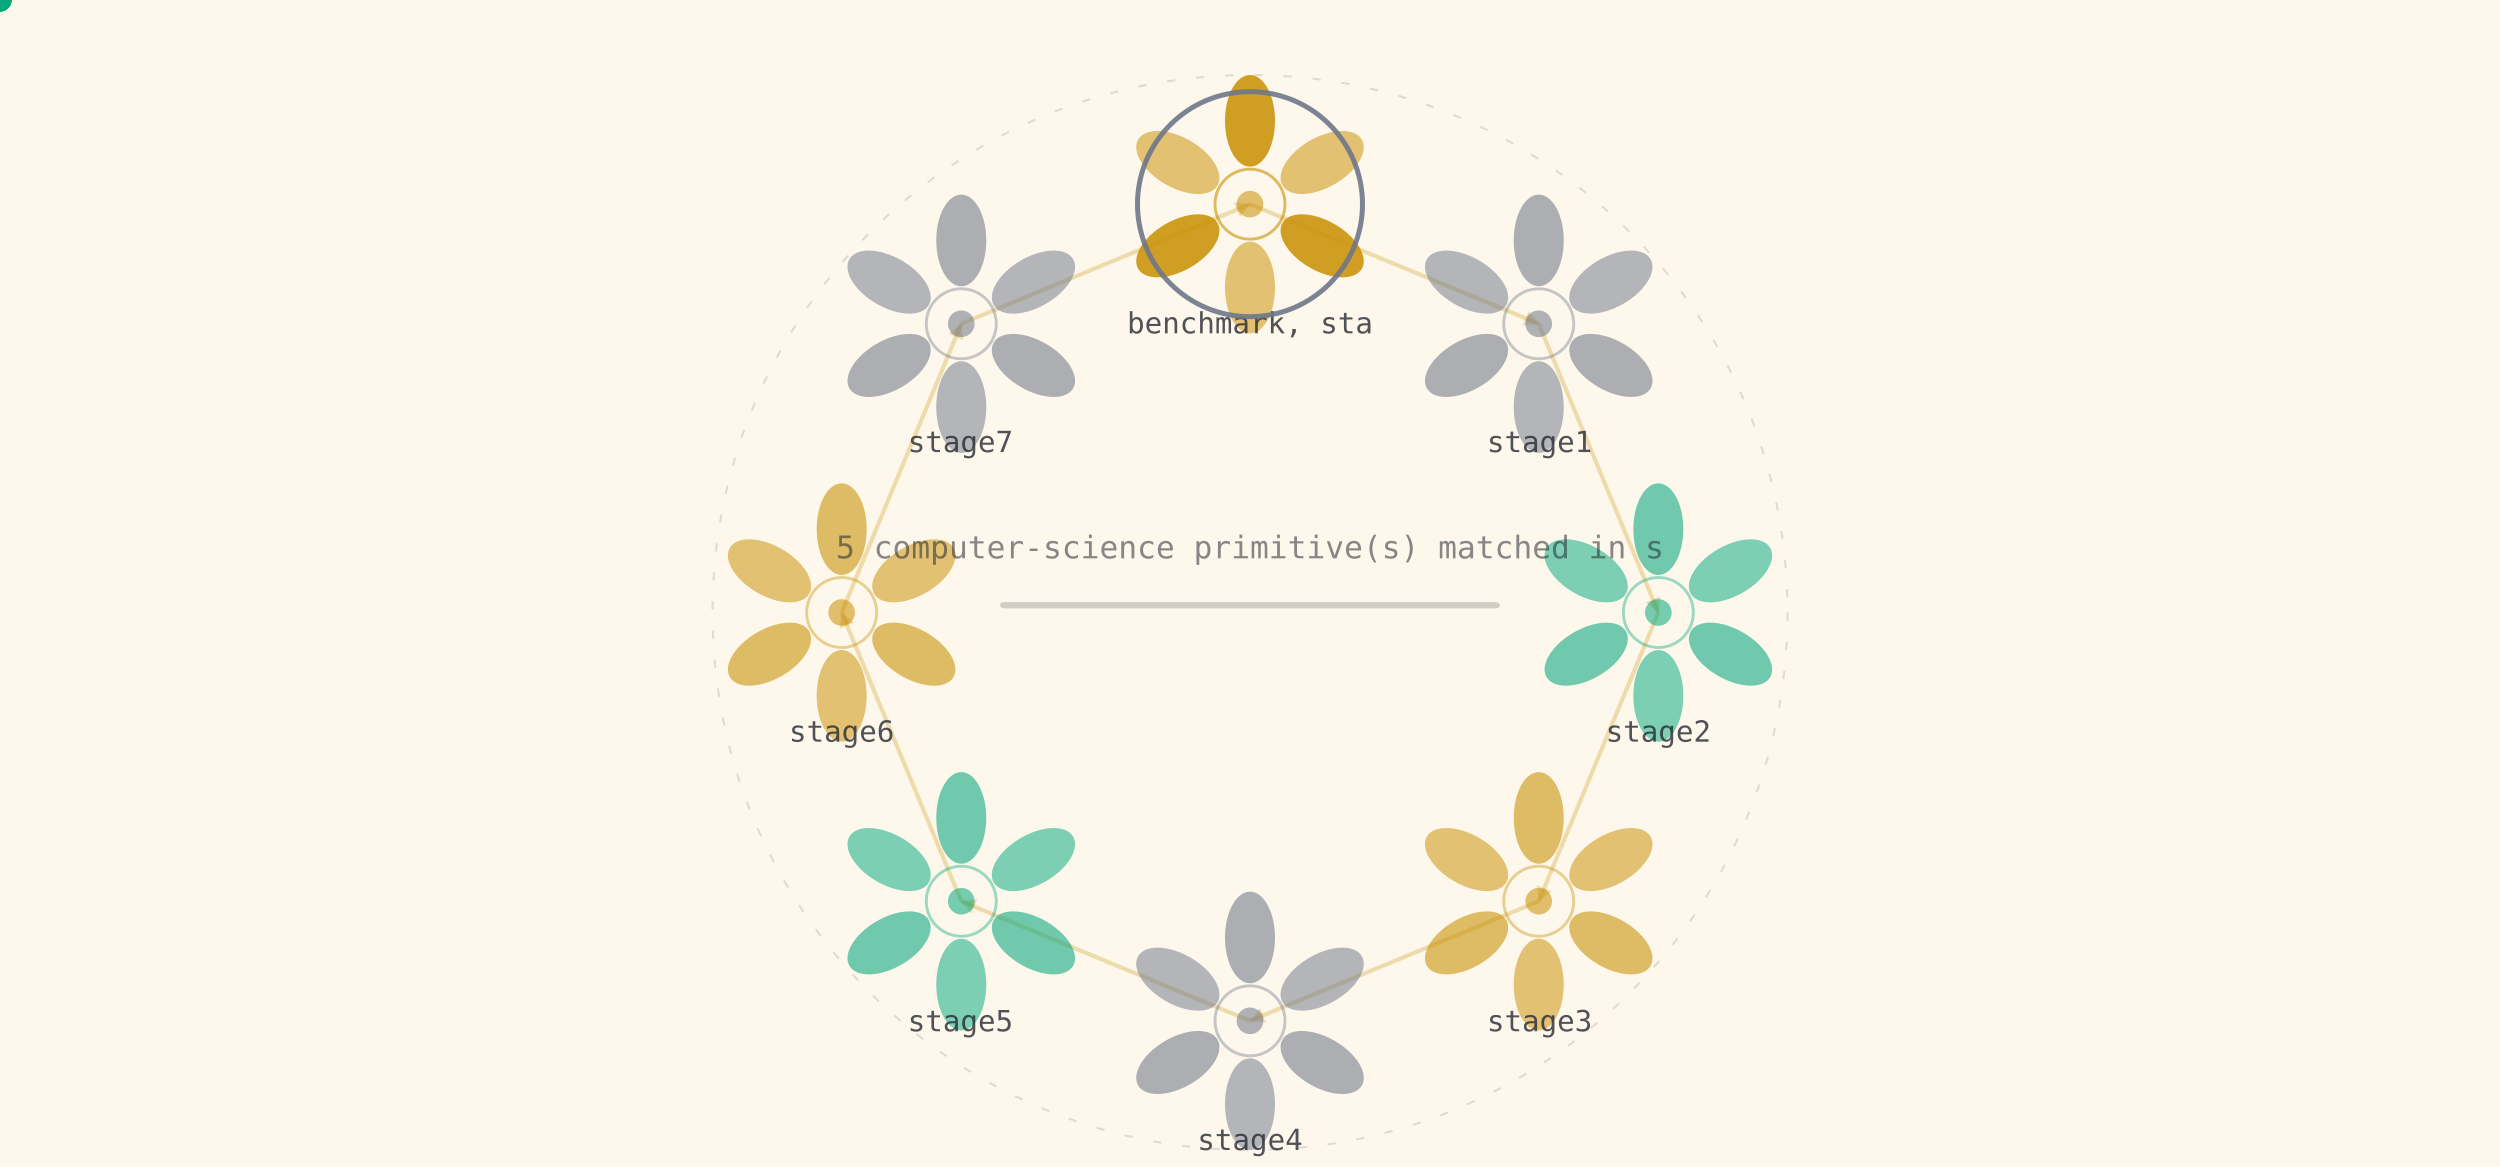
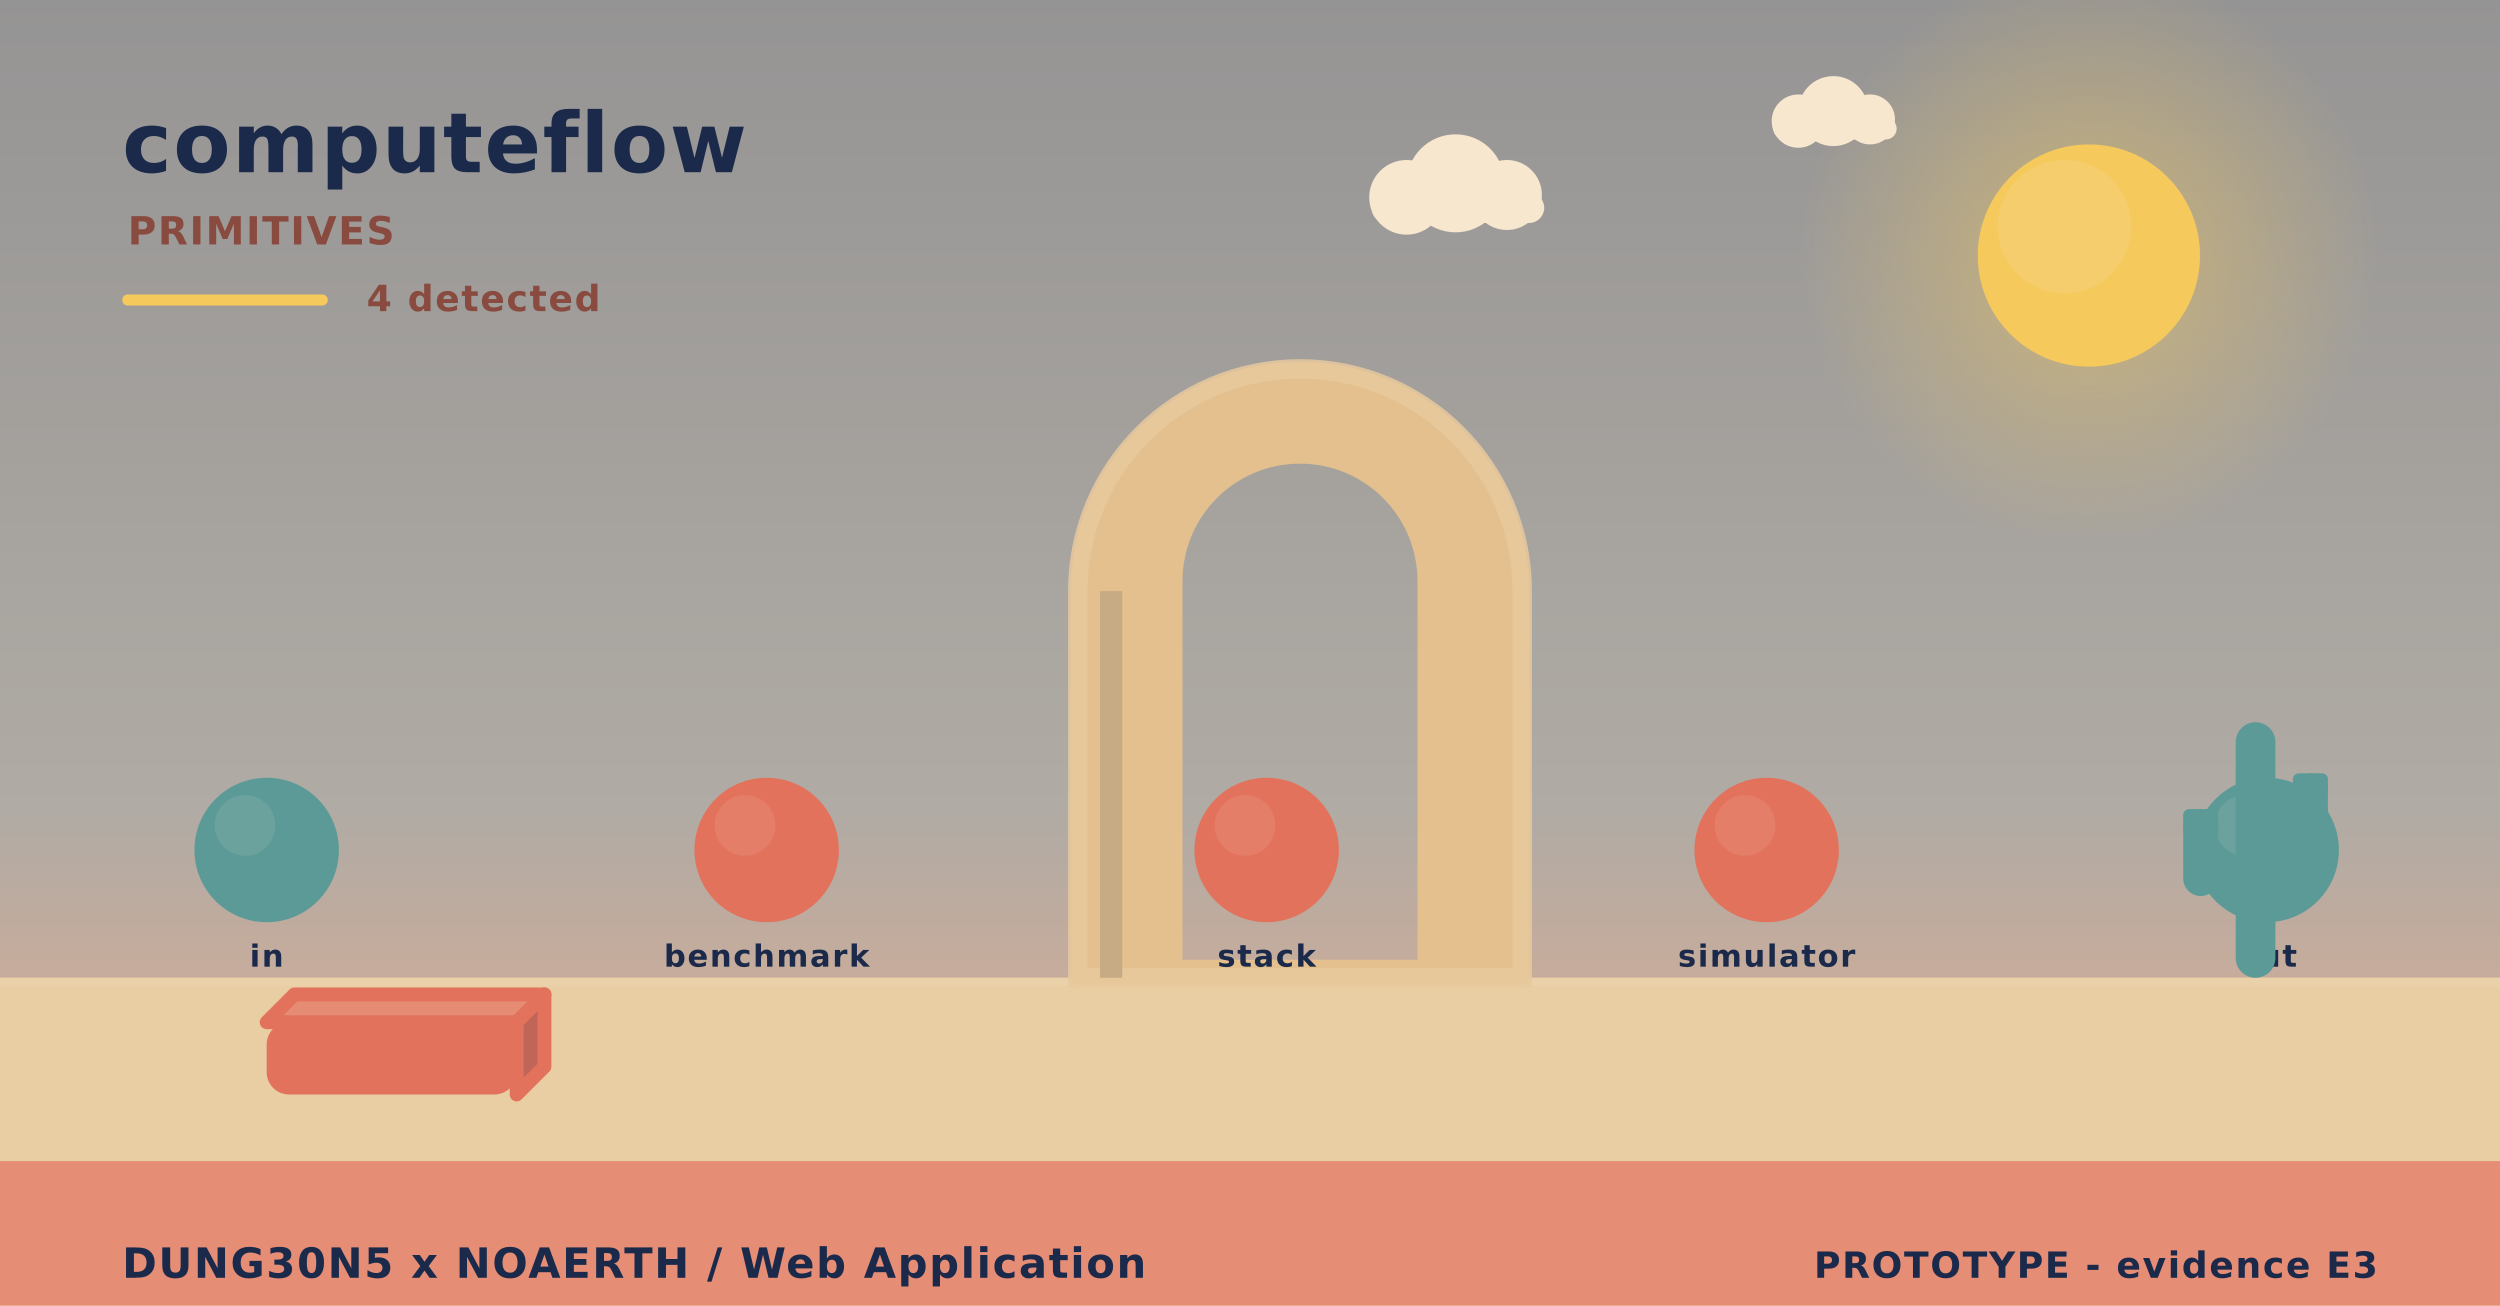
- <svg xmlns="http://www.w3.org/2000/svg" viewBox="0 0 1200 560" width="1200" height="560" role="img" aria-label="computeflow state machine">
-   <rect width="1200" height="560" fill="#fef8ec" />
-   <defs>
-     <linearGradient id="gs" x1="0" y1="0" x2="1" y2="1">
-       <stop offset="0%" stop-color="#c78f02" />
-       <stop offset="100%" stop-color="#6e7788" />
-     </linearGradient>
-   </defs>
-   <circle cx="600.00" cy="294.00" r="258.00" fill="none" stroke="rgba(37,40,49,0.140)" stroke-width="1.00" opacity="1.00" stroke-dasharray="4 10" />
-   <line x1="600.00" y1="98.00" x2="738.59" y2="155.41" stroke="rgba(199,143,2,0.500)" stroke-width="2.00" opacity="0.55" />
-   <polygon points="738.59,155.41 733.76,149.29 730.86,156.32" fill="rgba(199,143,2,0.500)" opacity="0.55" />
-   <g opacity="0.9">
-     <circle cx="0.00" cy="0.00" r="5.50" fill="#05a77d" opacity="1.00" />
-     <animateTransform attributeName="transform" type="translate" values="600.00,98.00 738.59,155.41" dur="5.55s" begin="0.0s" repeatCount="indefinite" />
-     <animateTransform attributeName="transform" type="translate" values="738.59,155.41 600.00,98.00" dur="5.55s" begin="2.775s" repeatCount="indefinite" />
+ <svg xmlns="http://www.w3.org/2000/svg" width="900" height="470" viewBox="0 0 900 470" role="img" aria-label="computeflow - how it behaves">
+   <linearGradient id="skys" x1="0" y1="0" x2="0" y2="1">
+     <stop offset="0" stop-color="#959494" />
+     <stop offset="0.62" stop-color="#b0aba4" />
+     <stop offset="1" stop-color="#f3ad8a" />
+   </linearGradient>
+   <rect width="900" height="470" fill="url(#skys)" />
+   <radialGradient id="suns">
+     <stop offset="0.35" stop-color="#f5c95c" stop-opacity="0.34" />
+     <stop offset="1" stop-color="#f5c95c" stop-opacity="0" />
+   </radialGradient>
+   <circle cx="752" cy="92" r="104" fill="url(#suns)" />
+   <circle cx="752" cy="92" r="40" fill="#f5c95c" />
+   <circle cx="743.2" cy="81.6" r="24" fill="#f5d27e" opacity="0.5" />
+   <g>
+     <circle cx="524" cy="66" r="17.64" fill="#f6e7ce" />
+     <circle cx="506.36" cy="71.04" r="13.44" fill="#f6e7ce" />
+     <circle cx="542.48" cy="70.2" r="12.6" fill="#f6e7ce" />
+     <rect x="493.76" y="69.36" width="62.16" height="10.92" rx="5.46" fill="#f6e7ce" />
+     <animateTransform attributeName="transform" type="translate" values="0 0;24 0;0 0" dur="36s" begin="0s" repeatCount="indefinite" />
  </g>
-   <line x1="738.59" y1="155.41" x2="796.00" y2="294.00" stroke="rgba(199,143,2,0.500)" stroke-width="2.00" opacity="0.55" />
-   <polygon points="796.00,294.00 796.91,286.26 789.89,289.17" fill="rgba(199,143,2,0.500)" opacity="0.55" />
-   <g opacity="0.9">
-     <circle cx="0.00" cy="0.00" r="5.50" fill="#05a77d" opacity="1.00" />
-     <animateTransform attributeName="transform" type="translate" values="738.59,155.41 796.00,294.00" dur="5.55s" begin="0.694s" repeatCount="indefinite" />
-     <animateTransform attributeName="transform" type="translate" values="796.00,294.00 738.59,155.41" dur="5.55s" begin="3.469s" repeatCount="indefinite" />
+   <g>
+     <circle cx="660" cy="40" r="12.6" fill="#f6e7ce" />
+     <circle cx="647.4" cy="43.6" r="9.6" fill="#f6e7ce" />
+     <circle cx="673.2" cy="43" r="9" fill="#f6e7ce" />
+     <rect x="638.4" y="42.4" width="44.4" height="7.8" rx="3.9" fill="#f6e7ce" />
+     <animateTransform attributeName="transform" type="translate" values="0 0;-18 0;0 0" dur="46s" begin="3s" repeatCount="indefinite" />
  </g>
-   <line x1="796.00" y1="294.00" x2="738.59" y2="432.59" stroke="rgba(199,143,2,0.500)" stroke-width="2.00" opacity="0.55" />
-   <polygon points="738.59,432.59 744.71,427.76 737.68,424.86" fill="rgba(199,143,2,0.500)" opacity="0.55" />
-   <g opacity="0.9">
-     <circle cx="0.00" cy="0.00" r="5.50" fill="#05a77d" opacity="1.00" />
-     <animateTransform attributeName="transform" type="translate" values="796.00,294.00 738.59,432.59" dur="5.55s" begin="1.387s" repeatCount="indefinite" />
-     <animateTransform attributeName="transform" type="translate" values="738.59,432.59 796.00,294.00" dur="5.55s" begin="4.162s" repeatCount="indefinite" />
+   <rect x="0" y="352" width="900" height="118" fill="#e9cda3" />
+   <rect x="0" y="352" width="900" height="3" fill="#ebd1a9" />
+   <text x="44" y="62" font-family="Verdana,DejaVu Sans,sans-serif" font-size="30" font-weight="700" letter-spacing="0.6" fill="#1b2a4a" text-anchor="start">computeflow</text>
+   <text x="46" y="88" font-family="Verdana,DejaVu Sans,sans-serif" font-size="14" font-weight="700" letter-spacing="0.6" fill="#894b3f" text-anchor="start">PRIMITIVES</text>
+   <rect x="44" y="106" width="74" height="4" rx="2" fill="#f5c95c" />
+   <text x="132" y="112" font-family="Verdana,DejaVu Sans,sans-serif" font-size="13" font-weight="700" letter-spacing="0.6" fill="#894b3f" text-anchor="start">4 detected</text>
+   <path d="M388,352 L388,212.8 A80,80 0 0 1 548,212.8 L548,352 Z M423.2,348 L423.2,209.22 A44.8,44.8 0 0 1 512.8,209.22 L512.8,348 Z" fill="#e3c08d" fill-rule="evenodd" stroke="#e3c08d" stroke-width="5" stroke-linejoin="round" />
+   <path d="M388,352 L388,212.8 A80,80 0 0 1 548,212.8 L548,352 Z" fill="none" stroke="#e8c99d" stroke-width="7" stroke-linecap="round" opacity="0.85" />
+   <rect x="396" y="212.8" width="8" height="139.2" fill="#c7ab84" />
+   <circle cx="96" cy="306" r="26" fill="#5b9a97" />
+   <circle cx="88.2" cy="297.16" r="10.92" fill="#7aa9a2" opacity="0.55" />
+   <text x="96" y="348" font-family="Verdana,DejaVu Sans,sans-serif" font-size="11" font-weight="700" letter-spacing="0.6" fill="#1b2a4a" text-anchor="middle">in</text>
+   <g>
+     <circle cx="276" cy="306" r="26" fill="#e2725b" />
+     <circle cx="268.2" cy="297.16" r="10.92" fill="#e68972" opacity="0.55" />
+     <animate attributeName="opacity" values="0.8;1;0.8" dur="4.6s" begin="0s" repeatCount="indefinite" />
  </g>
-   <line x1="738.59" y1="432.59" x2="600.00" y2="490.00" stroke="rgba(199,143,2,0.500)" stroke-width="2.00" opacity="0.55" />
-   <polygon points="600.00,490.00 607.74,490.91 604.83,483.89" fill="rgba(199,143,2,0.500)" opacity="0.55" />
-   <g opacity="0.9">
-     <circle cx="0.00" cy="0.00" r="5.50" fill="#05a77d" opacity="1.00" />
-     <animateTransform attributeName="transform" type="translate" values="738.59,432.59 600.00,490.00" dur="5.55s" begin="2.081s" repeatCount="indefinite" />
-     <animateTransform attributeName="transform" type="translate" values="600.00,490.00 738.59,432.59" dur="5.55s" begin="4.856s" repeatCount="indefinite" />
+   <text x="276" y="348" font-family="Verdana,DejaVu Sans,sans-serif" font-size="11" font-weight="700" letter-spacing="0.6" fill="#1b2a4a" text-anchor="middle">benchmark</text>
+   <g>
+     <circle cx="456" cy="306" r="26" fill="#e2725b" />
+     <circle cx="448.2" cy="297.16" r="10.92" fill="#e68972" opacity="0.55" />
+     <animate attributeName="opacity" values="0.8;1;0.8" dur="5.2s" begin="0s" repeatCount="indefinite" />
  </g>
-   <line x1="600.00" y1="490.00" x2="461.41" y2="432.59" stroke="rgba(199,143,2,0.500)" stroke-width="2.00" opacity="0.55" />
-   <polygon points="461.41,432.59 466.24,438.71 469.14,431.68" fill="rgba(199,143,2,0.500)" opacity="0.55" />
-   <g opacity="0.9">
-     <circle cx="0.00" cy="0.00" r="5.50" fill="#05a77d" opacity="1.00" />
-     <animateTransform attributeName="transform" type="translate" values="600.00,490.00 461.41,432.59" dur="5.55s" begin="2.775s" repeatCount="indefinite" />
-     <animateTransform attributeName="transform" type="translate" values="461.41,432.59 600.00,490.00" dur="5.55s" begin="5.55s" repeatCount="indefinite" />
+   <text x="456" y="348" font-family="Verdana,DejaVu Sans,sans-serif" font-size="11" font-weight="700" letter-spacing="0.6" fill="#1b2a4a" text-anchor="middle">stack</text>
+   <g>
+     <circle cx="636" cy="306" r="26" fill="#e2725b" />
+     <circle cx="628.2" cy="297.16" r="10.92" fill="#e68972" opacity="0.55" />
+     <animate attributeName="opacity" values="0.8;1;0.8" dur="5.8s" begin="0s" repeatCount="indefinite" />
  </g>
-   <line x1="461.41" y1="432.59" x2="404.00" y2="294.00" stroke="rgba(199,143,2,0.500)" stroke-width="2.00" opacity="0.55" />
-   <polygon points="404.00,294.00 403.09,301.74 410.11,298.83" fill="rgba(199,143,2,0.500)" opacity="0.55" />
-   <g opacity="0.9">
-     <circle cx="0.00" cy="0.00" r="5.50" fill="#05a77d" opacity="1.00" />
-     <animateTransform attributeName="transform" type="translate" values="461.41,432.59 404.00,294.00" dur="5.55s" begin="3.469s" repeatCount="indefinite" />
-     <animateTransform attributeName="transform" type="translate" values="404.00,294.00 461.41,432.59" dur="5.55s" begin="6.244s" repeatCount="indefinite" />
-   </g>
-   <line x1="404.00" y1="294.00" x2="461.41" y2="155.41" stroke="rgba(199,143,2,0.500)" stroke-width="2.00" opacity="0.55" />
-   <polygon points="461.41,155.41 455.29,160.24 462.32,163.14" fill="rgba(199,143,2,0.500)" opacity="0.55" />
-   <g opacity="0.9">
-     <circle cx="0.00" cy="0.00" r="5.50" fill="#05a77d" opacity="1.00" />
-     <animateTransform attributeName="transform" type="translate" values="404.00,294.00 461.41,155.41" dur="5.55s" begin="4.162s" repeatCount="indefinite" />
-     <animateTransform attributeName="transform" type="translate" values="461.41,155.41 404.00,294.00" dur="5.55s" begin="6.938s" repeatCount="indefinite" />
-   </g>
-   <line x1="461.41" y1="155.41" x2="600.00" y2="98.00" stroke="rgba(199,143,2,0.500)" stroke-width="2.00" opacity="0.55" />
-   <polygon points="600.00,98.00 592.26,97.09 595.17,104.11" fill="rgba(199,143,2,0.500)" opacity="0.55" />
-   <g opacity="0.9">
-     <circle cx="0.00" cy="0.00" r="5.50" fill="#05a77d" opacity="1.00" />
-     <animateTransform attributeName="transform" type="translate" values="461.41,155.41 600.00,98.00" dur="5.55s" begin="4.856s" repeatCount="indefinite" />
-     <animateTransform attributeName="transform" type="translate" values="600.00,98.00 461.41,155.41" dur="5.55s" begin="7.631s" repeatCount="indefinite" />
-   </g>
-   <ellipse cx="600.00" cy="58.00" rx="12.00" ry="22.00" fill="rgba(199,143,2,0.900)" opacity="0.95" transform="rotate(0.0 600.00 58.00)" />
-   <ellipse cx="634.64" cy="78.00" rx="12.00" ry="22.00" fill="rgba(199,143,2,0.550)" opacity="0.95" transform="rotate(60.0 634.64 78.00)" />
-   <ellipse cx="634.64" cy="118.00" rx="12.00" ry="22.00" fill="rgba(199,143,2,0.900)" opacity="0.95" transform="rotate(120.0 634.64 118.00)" />
-   <ellipse cx="600.00" cy="138.00" rx="12.00" ry="22.00" fill="rgba(199,143,2,0.550)" opacity="0.95" transform="rotate(180.0 600.00 138.00)" />
-   <ellipse cx="565.36" cy="118.00" rx="12.00" ry="22.00" fill="rgba(199,143,2,0.900)" opacity="0.95" transform="rotate(240.0 565.36 118.00)" />
-   <ellipse cx="565.36" cy="78.00" rx="12.00" ry="22.00" fill="rgba(199,143,2,0.550)" opacity="0.95" transform="rotate(300.0 565.36 78.00)" />
-   <circle cx="600.00" cy="98.00" r="16.80" fill="none" stroke="rgba(199,143,2,0.900)" stroke-width="1.40" opacity="0.66" />
-   <circle cx="600.00" cy="98.00" r="6.40" fill="rgba(199,143,2,0.550)" opacity="1.00" />
-   <text x="600" y="160" font-family="ui-monospace,Menlo,monospace" font-size="14" fill="rgba(37,40,49,0.800)" text-anchor="middle">benchmark, sta</text>
-   <g>
-     <circle cx="600.00" cy="98.00" r="54.00" fill="none" stroke="#6e7788" stroke-width="2.40" opacity="0.90" />
-     <animate attributeName="opacity" values="0.25;1.0;0.25" dur="11.1s" begin="0.0s" repeatCount="indefinite" />
-   </g>
-   <ellipse cx="738.59" cy="115.41" rx="12.00" ry="22.00" fill="rgba(110,119,136,0.600)" opacity="0.95" transform="rotate(0.0 738.59 115.41)" />
-   <ellipse cx="773.23" cy="135.41" rx="12.00" ry="22.00" fill="rgba(110,119,136,0.550)" opacity="0.95" transform="rotate(60.0 773.23 135.41)" />
-   <ellipse cx="773.23" cy="175.41" rx="12.00" ry="22.00" fill="rgba(110,119,136,0.600)" opacity="0.95" transform="rotate(120.0 773.23 175.41)" />
-   <ellipse cx="738.59" cy="195.41" rx="12.00" ry="22.00" fill="rgba(110,119,136,0.550)" opacity="0.95" transform="rotate(180.0 738.59 195.41)" />
-   <ellipse cx="703.95" cy="175.41" rx="12.00" ry="22.00" fill="rgba(110,119,136,0.600)" opacity="0.95" transform="rotate(240.0 703.95 175.41)" />
-   <ellipse cx="703.95" cy="135.41" rx="12.00" ry="22.00" fill="rgba(110,119,136,0.550)" opacity="0.95" transform="rotate(300.0 703.95 135.41)" />
-   <circle cx="738.59" cy="155.41" r="16.80" fill="none" stroke="rgba(110,119,136,0.600)" stroke-width="1.40" opacity="0.66" />
-   <circle cx="738.59" cy="155.41" r="6.40" fill="rgba(110,119,136,0.550)" opacity="1.00" />
-   <text x="739" y="217" font-family="ui-monospace,Menlo,monospace" font-size="14" fill="rgba(37,40,49,0.800)" text-anchor="middle">stage1</text>
-   <ellipse cx="796.00" cy="254.00" rx="12.00" ry="22.00" fill="rgba(5,167,125,0.600)" opacity="0.95" transform="rotate(0.0 796.00 254.00)" />
-   <ellipse cx="830.64" cy="274.00" rx="12.00" ry="22.00" fill="rgba(5,167,125,0.550)" opacity="0.95" transform="rotate(60.0 830.64 274.00)" />
-   <ellipse cx="830.64" cy="314.00" rx="12.00" ry="22.00" fill="rgba(5,167,125,0.600)" opacity="0.95" transform="rotate(120.0 830.64 314.00)" />
-   <ellipse cx="796.00" cy="334.00" rx="12.00" ry="22.00" fill="rgba(5,167,125,0.550)" opacity="0.95" transform="rotate(180.0 796.00 334.00)" />
-   <ellipse cx="761.36" cy="314.00" rx="12.00" ry="22.00" fill="rgba(5,167,125,0.600)" opacity="0.95" transform="rotate(240.0 761.36 314.00)" />
-   <ellipse cx="761.36" cy="274.00" rx="12.00" ry="22.00" fill="rgba(5,167,125,0.550)" opacity="0.95" transform="rotate(300.0 761.36 274.00)" />
-   <circle cx="796.00" cy="294.00" r="16.80" fill="none" stroke="rgba(5,167,125,0.600)" stroke-width="1.40" opacity="0.66" />
-   <circle cx="796.00" cy="294.00" r="6.40" fill="rgba(5,167,125,0.550)" opacity="1.00" />
-   <text x="796" y="356" font-family="ui-monospace,Menlo,monospace" font-size="14" fill="rgba(37,40,49,0.800)" text-anchor="middle">stage2</text>
-   <ellipse cx="738.59" cy="392.59" rx="12.00" ry="22.00" fill="rgba(199,143,2,0.600)" opacity="0.95" transform="rotate(0.0 738.59 392.59)" />
-   <ellipse cx="773.23" cy="412.59" rx="12.00" ry="22.00" fill="rgba(199,143,2,0.550)" opacity="0.95" transform="rotate(60.0 773.23 412.59)" />
-   <ellipse cx="773.23" cy="452.59" rx="12.00" ry="22.00" fill="rgba(199,143,2,0.600)" opacity="0.95" transform="rotate(120.0 773.23 452.59)" />
-   <ellipse cx="738.59" cy="472.59" rx="12.00" ry="22.00" fill="rgba(199,143,2,0.550)" opacity="0.95" transform="rotate(180.0 738.59 472.59)" />
-   <ellipse cx="703.95" cy="452.59" rx="12.00" ry="22.00" fill="rgba(199,143,2,0.600)" opacity="0.95" transform="rotate(240.0 703.95 452.59)" />
-   <ellipse cx="703.95" cy="412.59" rx="12.00" ry="22.00" fill="rgba(199,143,2,0.550)" opacity="0.95" transform="rotate(300.0 703.95 412.59)" />
-   <circle cx="738.59" cy="432.59" r="16.80" fill="none" stroke="rgba(199,143,2,0.600)" stroke-width="1.40" opacity="0.66" />
-   <circle cx="738.59" cy="432.59" r="6.40" fill="rgba(199,143,2,0.550)" opacity="1.00" />
-   <text x="739" y="495" font-family="ui-monospace,Menlo,monospace" font-size="14" fill="rgba(37,40,49,0.800)" text-anchor="middle">stage3</text>
-   <ellipse cx="600.00" cy="450.00" rx="12.00" ry="22.00" fill="rgba(110,119,136,0.600)" opacity="0.95" transform="rotate(0.0 600.00 450.00)" />
-   <ellipse cx="634.64" cy="470.00" rx="12.00" ry="22.00" fill="rgba(110,119,136,0.550)" opacity="0.95" transform="rotate(60.0 634.64 470.00)" />
-   <ellipse cx="634.64" cy="510.00" rx="12.00" ry="22.00" fill="rgba(110,119,136,0.600)" opacity="0.95" transform="rotate(120.0 634.64 510.00)" />
-   <ellipse cx="600.00" cy="530.00" rx="12.00" ry="22.00" fill="rgba(110,119,136,0.550)" opacity="0.95" transform="rotate(180.0 600.00 530.00)" />
-   <ellipse cx="565.36" cy="510.00" rx="12.00" ry="22.00" fill="rgba(110,119,136,0.600)" opacity="0.95" transform="rotate(240.0 565.36 510.00)" />
-   <ellipse cx="565.36" cy="470.00" rx="12.00" ry="22.00" fill="rgba(110,119,136,0.550)" opacity="0.95" transform="rotate(300.0 565.36 470.00)" />
-   <circle cx="600.00" cy="490.00" r="16.80" fill="none" stroke="rgba(110,119,136,0.600)" stroke-width="1.40" opacity="0.66" />
-   <circle cx="600.00" cy="490.00" r="6.40" fill="rgba(110,119,136,0.550)" opacity="1.00" />
-   <text x="600" y="552" font-family="ui-monospace,Menlo,monospace" font-size="14" fill="rgba(37,40,49,0.800)" text-anchor="middle">stage4</text>
-   <ellipse cx="461.41" cy="392.59" rx="12.00" ry="22.00" fill="rgba(5,167,125,0.600)" opacity="0.95" transform="rotate(0.0 461.41 392.59)" />
-   <ellipse cx="496.05" cy="412.59" rx="12.00" ry="22.00" fill="rgba(5,167,125,0.550)" opacity="0.95" transform="rotate(60.0 496.05 412.59)" />
-   <ellipse cx="496.05" cy="452.59" rx="12.00" ry="22.00" fill="rgba(5,167,125,0.600)" opacity="0.95" transform="rotate(120.0 496.05 452.59)" />
-   <ellipse cx="461.41" cy="472.59" rx="12.00" ry="22.00" fill="rgba(5,167,125,0.550)" opacity="0.95" transform="rotate(180.0 461.41 472.59)" />
-   <ellipse cx="426.77" cy="452.59" rx="12.00" ry="22.00" fill="rgba(5,167,125,0.600)" opacity="0.95" transform="rotate(240.0 426.77 452.59)" />
-   <ellipse cx="426.77" cy="412.59" rx="12.00" ry="22.00" fill="rgba(5,167,125,0.550)" opacity="0.95" transform="rotate(300.0 426.77 412.59)" />
-   <circle cx="461.41" cy="432.59" r="16.80" fill="none" stroke="rgba(5,167,125,0.600)" stroke-width="1.40" opacity="0.66" />
-   <circle cx="461.41" cy="432.59" r="6.40" fill="rgba(5,167,125,0.550)" opacity="1.00" />
-   <text x="461" y="495" font-family="ui-monospace,Menlo,monospace" font-size="14" fill="rgba(37,40,49,0.800)" text-anchor="middle">stage5</text>
-   <ellipse cx="404.00" cy="254.00" rx="12.00" ry="22.00" fill="rgba(199,143,2,0.600)" opacity="0.95" transform="rotate(0.0 404.00 254.00)" />
-   <ellipse cx="438.64" cy="274.00" rx="12.00" ry="22.00" fill="rgba(199,143,2,0.550)" opacity="0.95" transform="rotate(60.0 438.64 274.00)" />
-   <ellipse cx="438.64" cy="314.00" rx="12.00" ry="22.00" fill="rgba(199,143,2,0.600)" opacity="0.95" transform="rotate(120.0 438.64 314.00)" />
-   <ellipse cx="404.00" cy="334.00" rx="12.00" ry="22.00" fill="rgba(199,143,2,0.550)" opacity="0.95" transform="rotate(180.0 404.00 334.00)" />
-   <ellipse cx="369.36" cy="314.00" rx="12.00" ry="22.00" fill="rgba(199,143,2,0.600)" opacity="0.95" transform="rotate(240.0 369.36 314.00)" />
-   <ellipse cx="369.36" cy="274.00" rx="12.00" ry="22.00" fill="rgba(199,143,2,0.550)" opacity="0.95" transform="rotate(300.0 369.36 274.00)" />
-   <circle cx="404.00" cy="294.00" r="16.80" fill="none" stroke="rgba(199,143,2,0.600)" stroke-width="1.40" opacity="0.66" />
-   <circle cx="404.00" cy="294.00" r="6.40" fill="rgba(199,143,2,0.550)" opacity="1.00" />
-   <text x="404" y="356" font-family="ui-monospace,Menlo,monospace" font-size="14" fill="rgba(37,40,49,0.800)" text-anchor="middle">stage6</text>
-   <ellipse cx="461.41" cy="115.41" rx="12.00" ry="22.00" fill="rgba(110,119,136,0.600)" opacity="0.95" transform="rotate(0.0 461.41 115.41)" />
-   <ellipse cx="496.05" cy="135.41" rx="12.00" ry="22.00" fill="rgba(110,119,136,0.550)" opacity="0.95" transform="rotate(60.0 496.05 135.41)" />
-   <ellipse cx="496.05" cy="175.41" rx="12.00" ry="22.00" fill="rgba(110,119,136,0.600)" opacity="0.95" transform="rotate(120.0 496.05 175.41)" />
-   <ellipse cx="461.41" cy="195.41" rx="12.00" ry="22.00" fill="rgba(110,119,136,0.550)" opacity="0.95" transform="rotate(180.0 461.41 195.41)" />
-   <ellipse cx="426.77" cy="175.41" rx="12.00" ry="22.00" fill="rgba(110,119,136,0.600)" opacity="0.95" transform="rotate(240.0 426.77 175.41)" />
-   <ellipse cx="426.77" cy="135.41" rx="12.00" ry="22.00" fill="rgba(110,119,136,0.550)" opacity="0.95" transform="rotate(300.0 426.77 135.41)" />
-   <circle cx="461.41" cy="155.41" r="16.80" fill="none" stroke="rgba(110,119,136,0.600)" stroke-width="1.40" opacity="0.66" />
-   <circle cx="461.41" cy="155.41" r="6.40" fill="rgba(110,119,136,0.550)" opacity="1.00" />
-   <text x="461" y="217" font-family="ui-monospace,Menlo,monospace" font-size="14" fill="rgba(37,40,49,0.800)" text-anchor="middle">stage7</text>
-   <rect x="480.00" y="289.00" width="240.00" height="3.00" rx="2.00" fill="rgba(37,40,49,0.200)" opacity="1.00" />
-   <text x="600" y="268" font-family="ui-monospace,Menlo,monospace" font-size="15" fill="rgba(37,40,49,0.550)" text-anchor="middle">5 computer-science primitive(s) matched in s</text>
+   <text x="636" y="348" font-family="Verdana,DejaVu Sans,sans-serif" font-size="11" font-weight="700" letter-spacing="0.6" fill="#1b2a4a" text-anchor="middle">simulator</text>
+   <circle cx="816" cy="306" r="26" fill="#5b9a97" />
+   <circle cx="808.2" cy="297.16" r="10.92" fill="#7aa9a2" opacity="0.55" />
+   <text x="816" y="348" font-family="Verdana,DejaVu Sans,sans-serif" font-size="11" font-weight="700" letter-spacing="0.6" fill="#1b2a4a" text-anchor="middle">out</text>
+   <path d="M96,368 L186,368 L196,358 L106,358 Z" fill="#e68c74" stroke="#e2725b" stroke-width="5" stroke-linejoin="round" />
+   <path d="M186,368 L196,358 L196,384 L186,394 Z" fill="#c06658" stroke="#e2725b" stroke-width="5" stroke-linejoin="round" />
+   <rect x="96" y="368" width="90" height="26" rx="8" fill="#e2725b" />
+   <rect x="804.86" y="260" width="14.28" height="92" rx="7.14" fill="#5b9a97" />
+   <rect x="785.96" y="291.28" width="12.6" height="31.28" rx="6.3" fill="#5b9a97" />
+   <rect x="785.96" y="291.28" width="12.6" height="9.2" rx="2.1" fill="#5b9a97" />
+   <rect x="825.44" y="278.4" width="12.6" height="31.28" rx="6.3" fill="#5b9a97" />
+   <rect x="825.44" y="278.4" width="12.6" height="9.2" rx="2.1" fill="#5b9a97" />
+   <rect x="0" y="418" width="900" height="52" rx="0" fill="#e68972" opacity="0.94" />
+   <text x="44" y="460" font-family="Verdana,DejaVu Sans,sans-serif" font-size="15" font-weight="700" letter-spacing="0.6" fill="#1b2a4a" text-anchor="start">DUNG30N5 x NOAERTH  /  Web Application</text>
+   <text x="856" y="460" font-family="Verdana,DejaVu Sans,sans-serif" font-size="13" font-weight="700" letter-spacing="0.6" fill="#1b2a4a" text-anchor="end">PROTOTYPE  -  evidence E3</text>
</svg>
